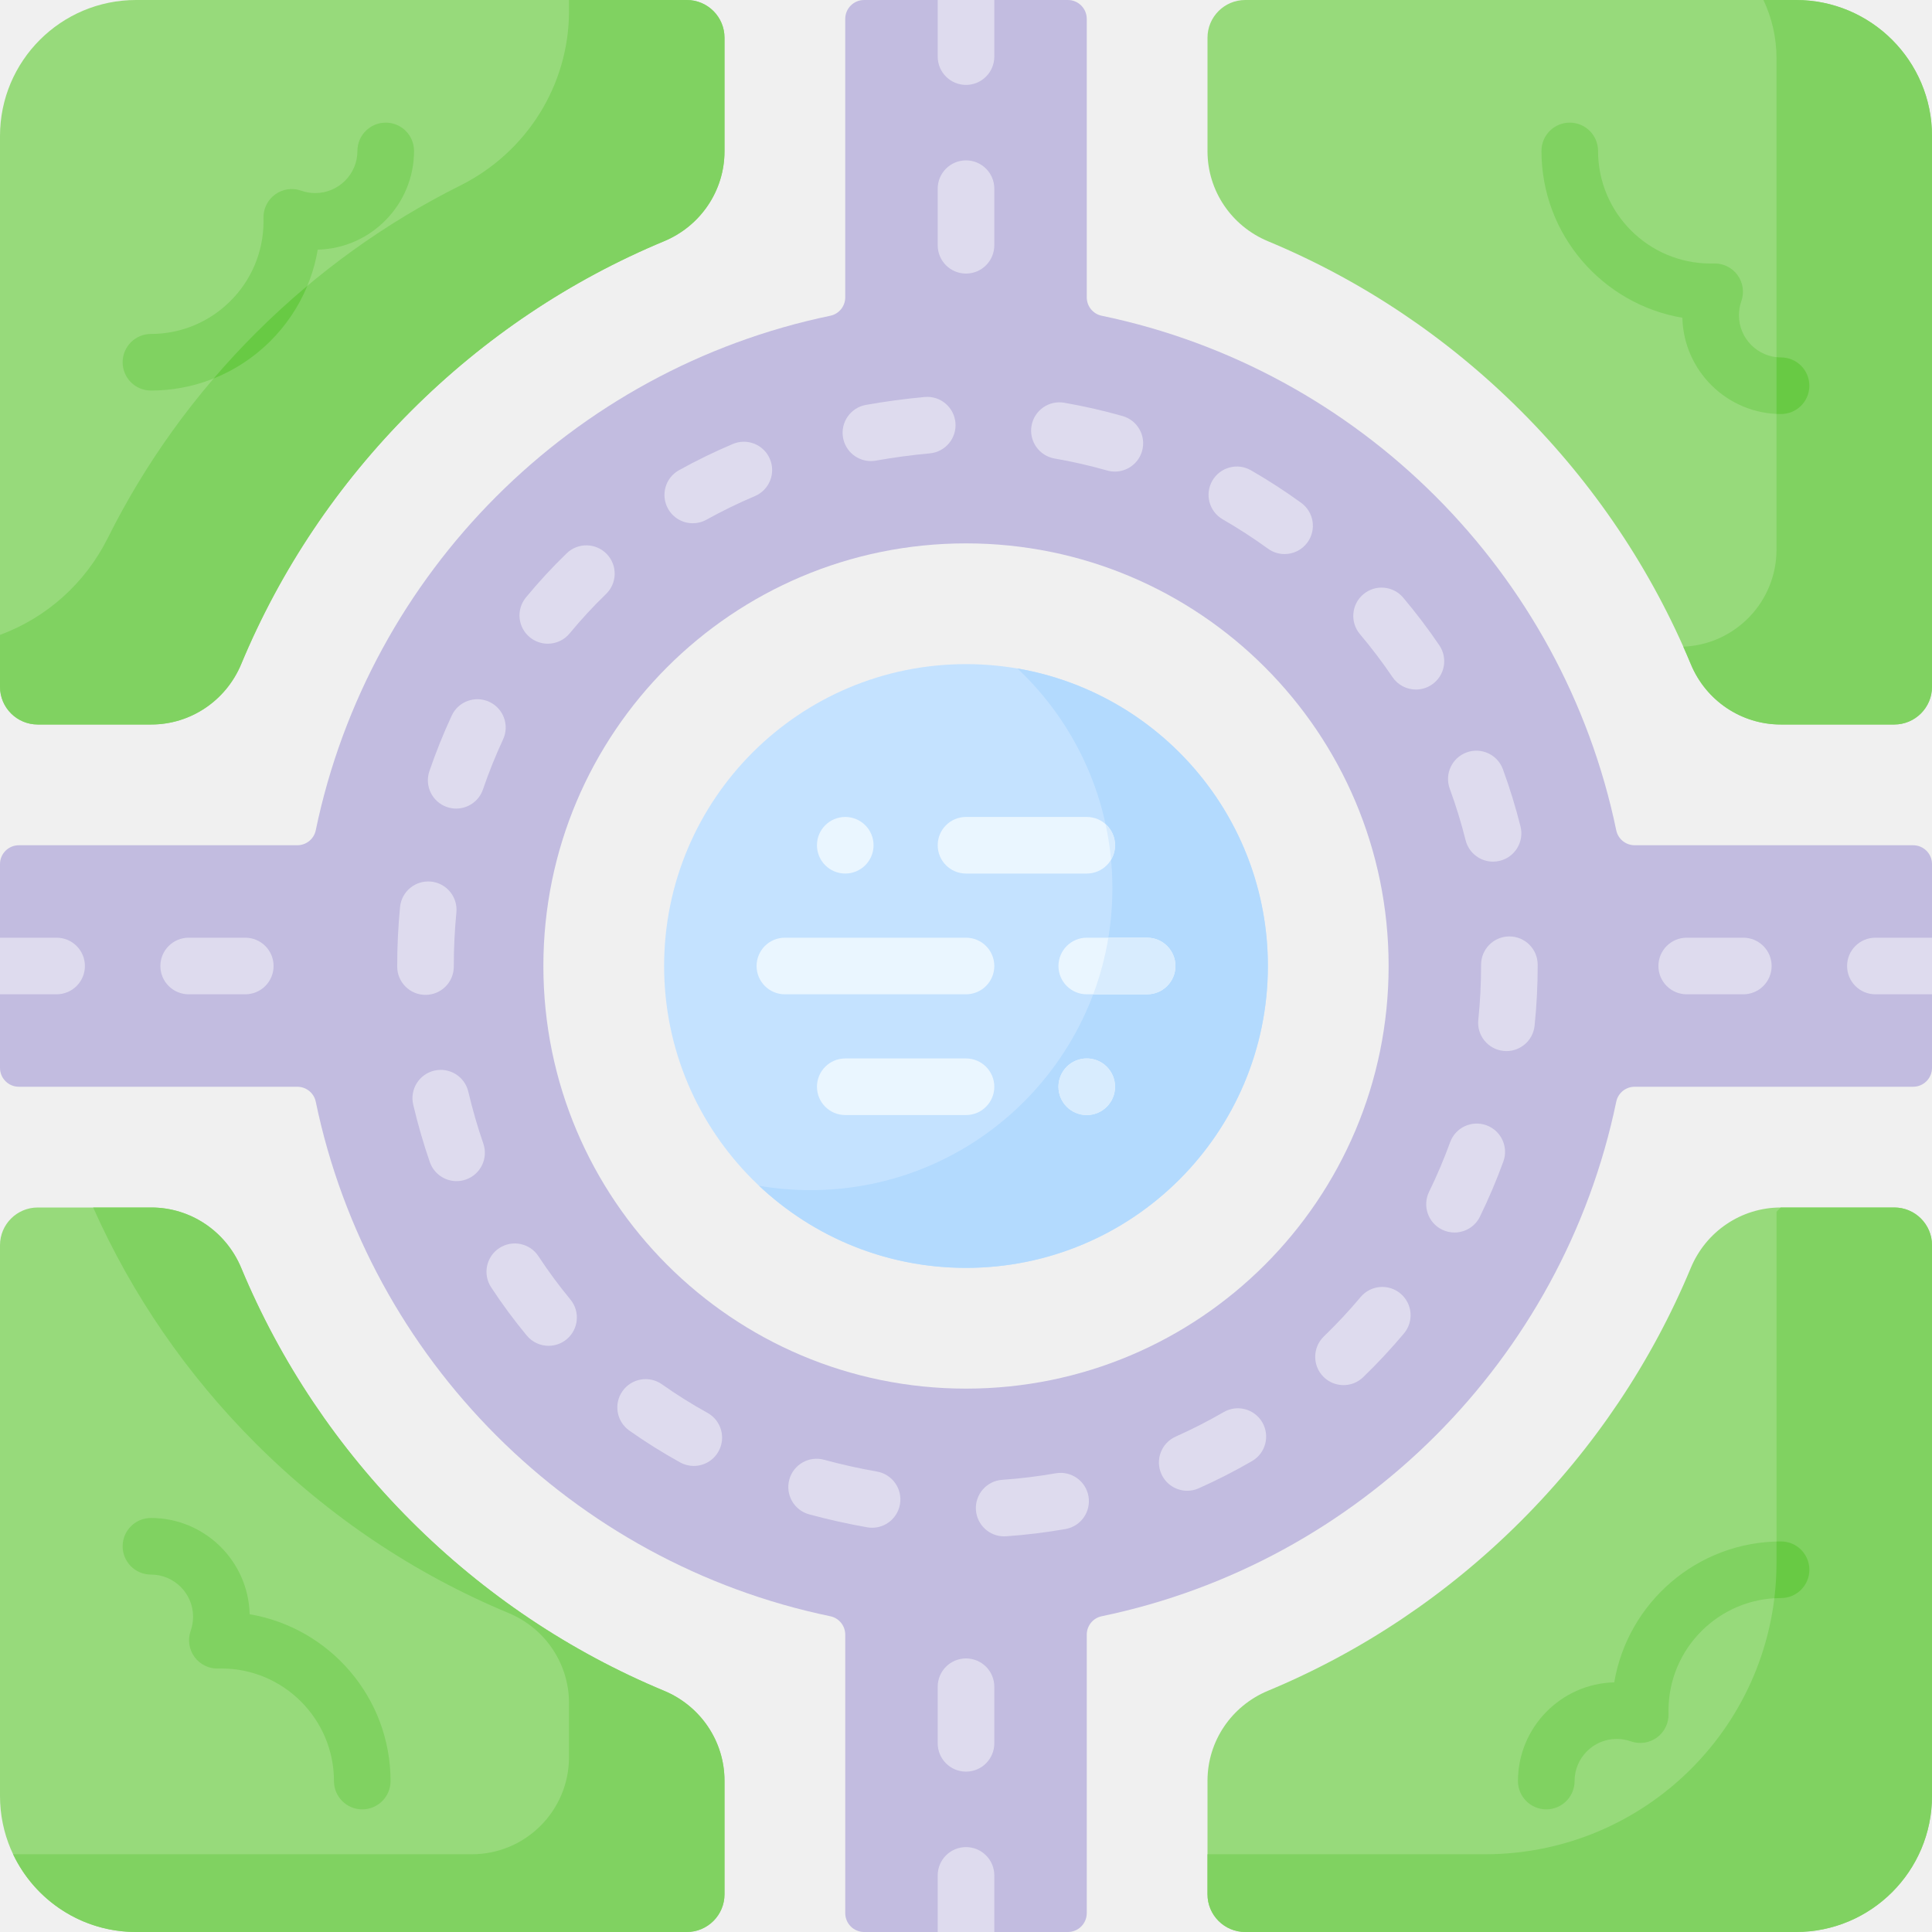
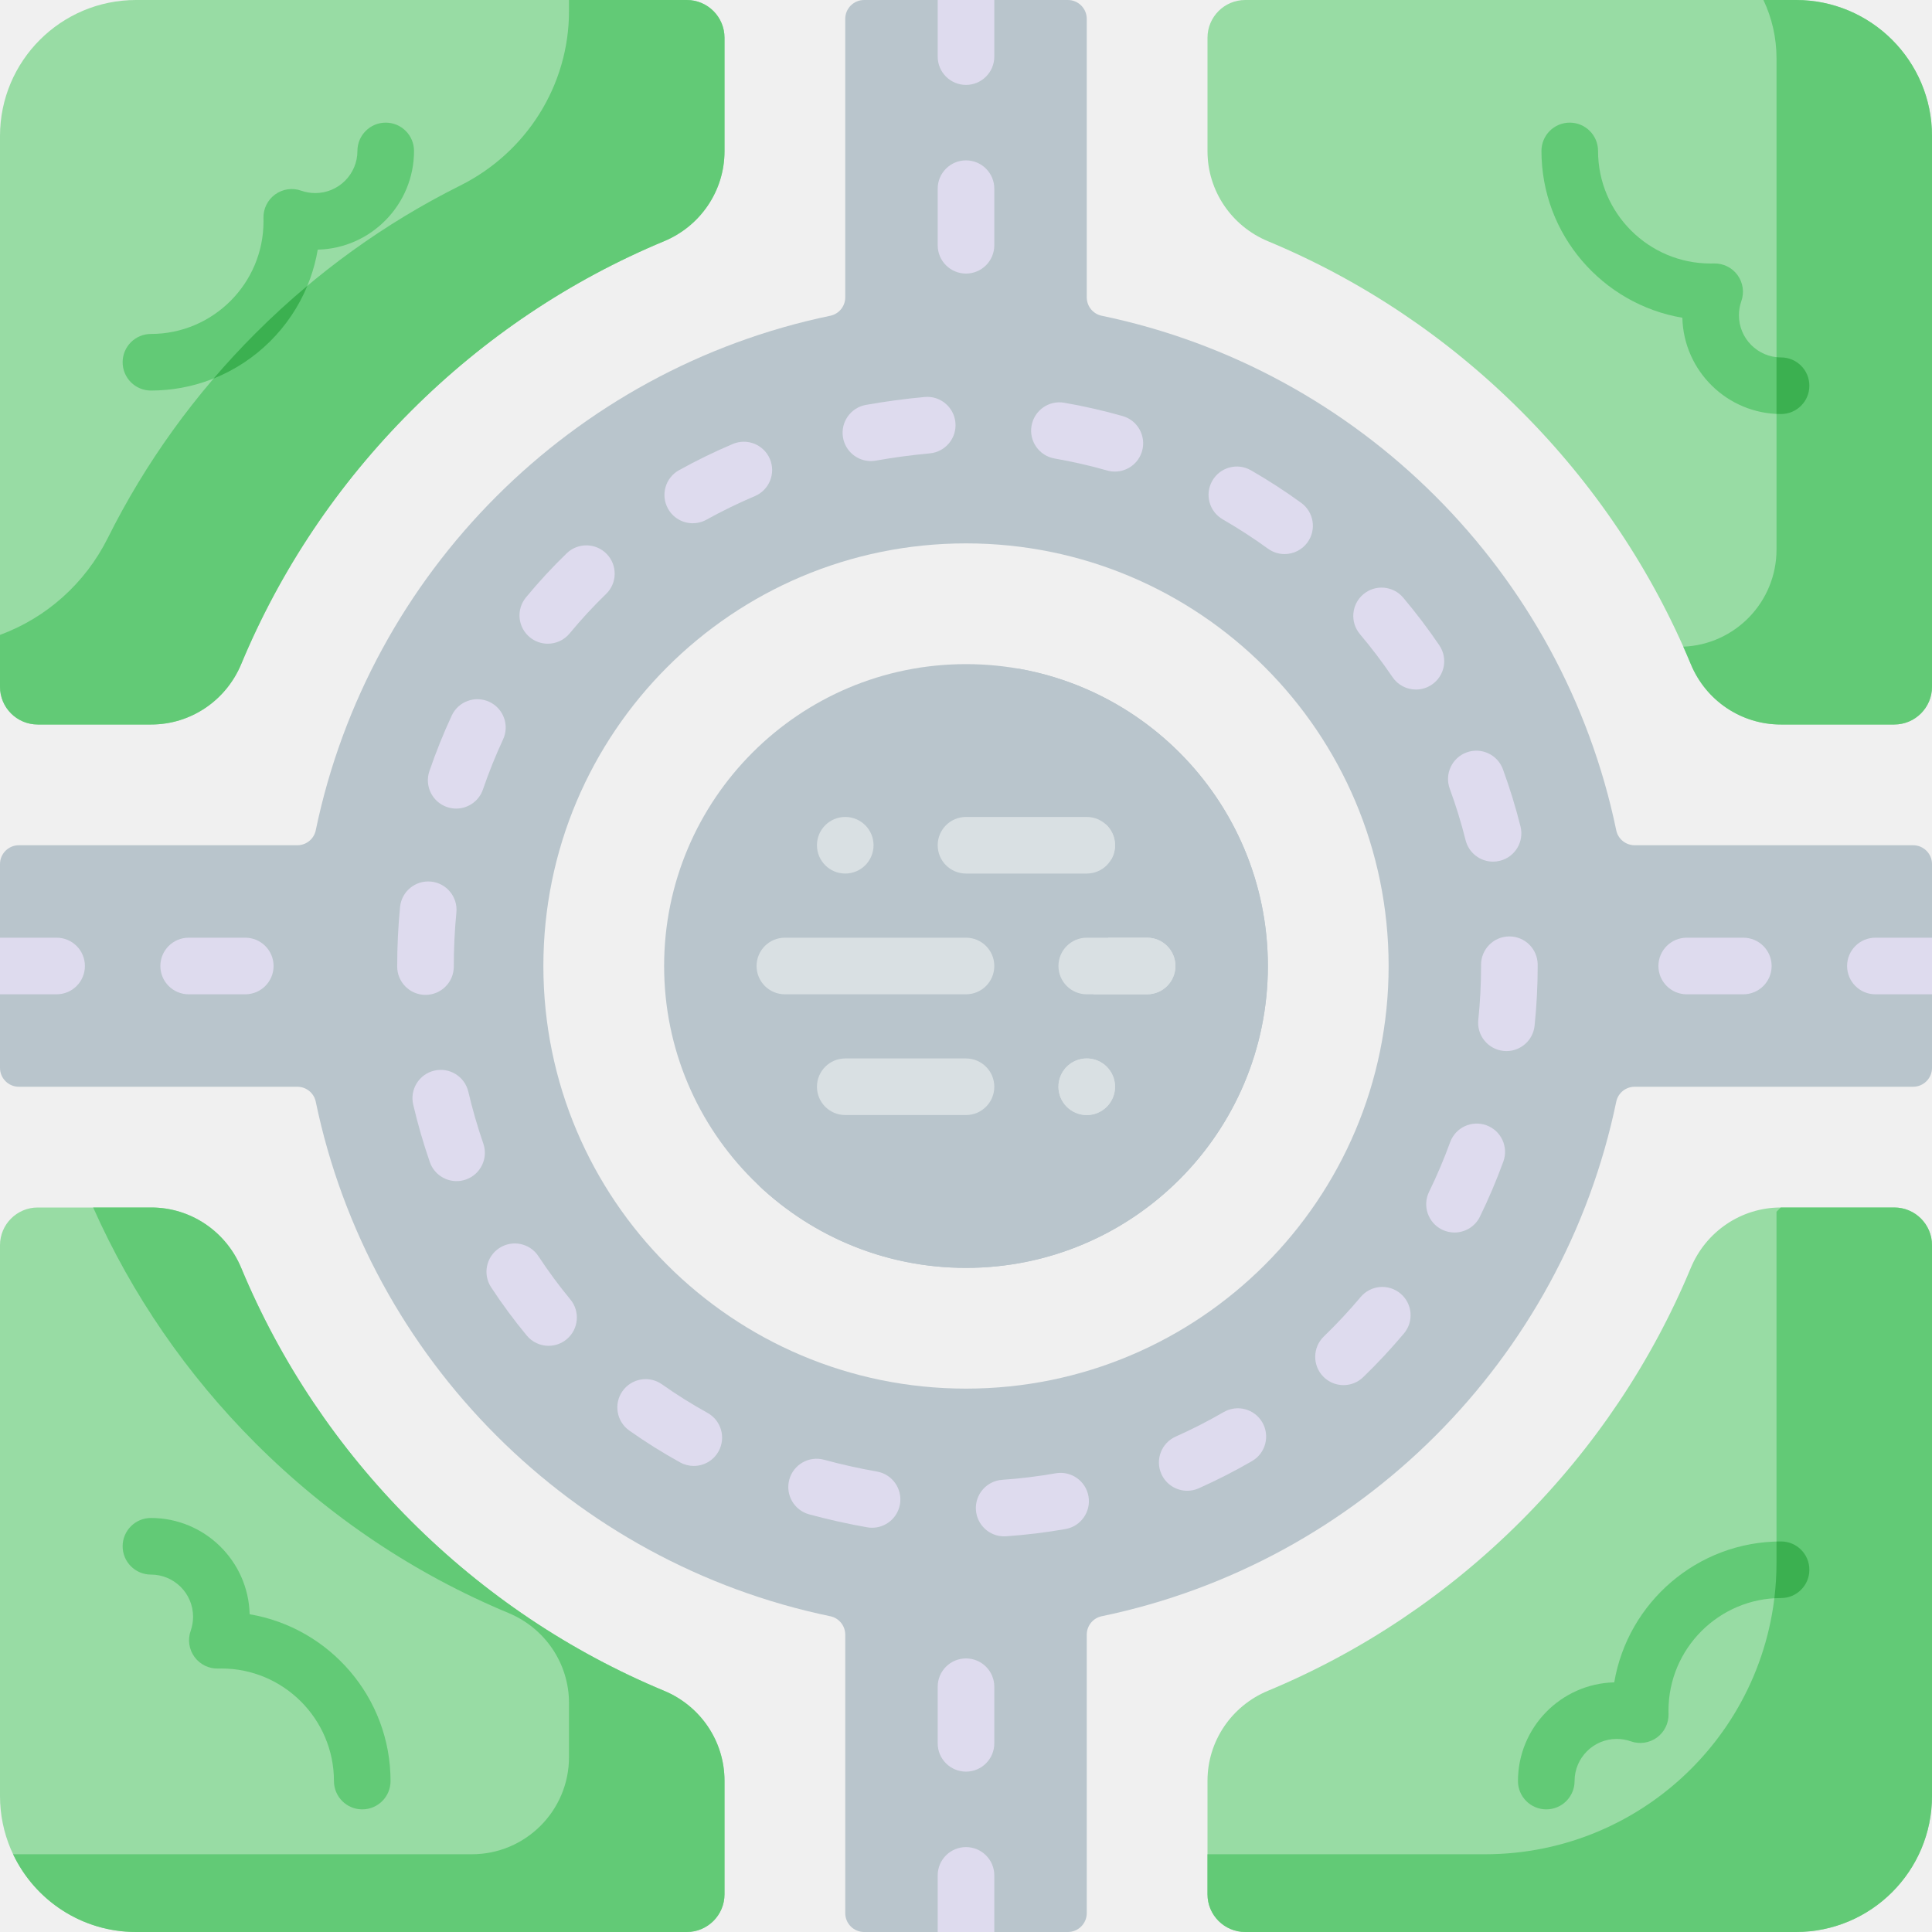
<svg xmlns="http://www.w3.org/2000/svg" width="259" height="259" viewBox="0 0 259 259" fill="none">
-   <g clip-path="url(#clip0_1443_26)">
-     <path d="M161.875 20.278C161.875 25.57 165.089 30.303 169.975 32.336C182.569 37.577 194.065 45.263 203.901 55.099C213.737 64.935 221.423 76.431 226.664 89.025C228.697 93.911 233.43 97.125 238.722 97.125H253.941C256.735 97.125 259 94.86 259 92.066V18.239C259 8.166 250.834 0 240.761 0H166.934C164.14 0 161.875 2.265 161.875 5.059V20.278Z" fill="#97DA7B" />
-     <path d="M20.278 97.125C25.57 97.125 30.303 93.911 32.336 89.025C37.577 76.431 45.263 64.935 55.099 55.099C64.935 45.263 76.431 37.577 89.025 32.336C93.911 30.303 97.125 25.57 97.125 20.278V5.059C97.125 2.265 94.86 0 92.066 0H18.239C8.166 0 0 8.166 0 18.239V92.066C0 94.86 2.265 97.125 5.059 97.125H20.278Z" fill="#97DA7B" />
-     <path d="M238.722 161.875C233.43 161.875 228.697 165.089 226.664 169.975C221.423 182.569 213.737 194.065 203.901 203.901C194.065 213.737 182.568 221.423 169.975 226.664C165.089 228.697 161.875 233.43 161.875 238.722V253.941C161.875 256.735 164.14 259 166.934 259H240.761C250.834 259 259 250.834 259 240.761V166.934C259 164.14 256.735 161.875 253.941 161.875H238.722Z" fill="#97DA7B" />
-     <path d="M97.125 238.722C97.125 233.43 93.911 228.697 89.025 226.664C76.431 221.423 64.935 213.737 55.099 203.901C45.263 194.065 37.577 182.569 32.336 169.975C30.303 165.089 25.57 161.875 20.278 161.875H5.059C2.265 161.875 0 164.14 0 166.934V240.761C0 250.834 8.166 259 18.239 259H92.066C94.86 259 97.125 256.735 97.125 253.941V238.722Z" fill="#97DA7B" />
-     <path d="M240.761 0H236.4C237.526 2.369 238.156 5.02 238.156 7.817V73.674C238.156 80.691 232.609 86.412 225.66 86.692C226.011 87.48 226.352 88.272 226.683 89.069C228.707 93.94 233.448 97.125 238.723 97.125H253.942C256.736 97.125 259 94.86 259 92.066V18.239C259 8.166 250.834 0 240.761 0Z" fill="#80D261" />
-     <path d="M76.28 0V1.483C76.28 11.424 70.592 20.437 61.697 24.876C51.629 29.899 42.376 36.555 34.254 44.676C26.133 52.797 19.477 62.05 14.454 72.118C11.403 78.234 6.19 82.833 0 85.111V92.066C0 94.86 2.265 97.125 5.059 97.125H20.278C25.57 97.125 30.303 93.911 32.336 89.025C37.577 76.431 45.263 64.935 55.099 55.099C64.935 45.263 76.431 37.577 89.025 32.336C93.911 30.303 97.125 25.57 97.125 20.278V5.059C97.125 2.265 94.86 0 92.066 0H76.28Z" fill="#80D261" />
-     <path d="M238.722 161.875C238.502 162.096 238.376 162.222 238.155 162.442V209.493C238.155 231.079 220.656 248.578 199.07 248.578H161.875V253.941C161.875 256.735 164.14 259 166.934 259H240.761C250.834 259 259 250.834 259 240.761V166.934C259 164.14 256.735 161.875 253.941 161.875H238.722Z" fill="#80D261" />
-     <path d="M89.025 226.664C76.431 221.423 64.935 213.737 55.099 203.901C45.263 194.065 37.577 182.568 32.336 169.975C30.303 165.089 25.57 161.875 20.278 161.875H12.491C17.69 173.561 25.026 184.25 34.254 193.478C44.09 203.314 55.586 211.001 68.18 216.241C73.066 218.274 76.28 223.008 76.28 228.299V235.549C76.28 242.745 70.447 248.578 63.252 248.578H1.756C4.683 254.74 10.963 259 18.239 259H92.066C94.86 259 97.125 256.735 97.125 253.941V238.722C97.125 233.43 93.911 228.697 89.025 226.664Z" fill="#80D261" />
-     <path d="M216.672 111.311C209.495 76.735 182.264 49.505 147.689 42.328C146.521 42.086 145.688 41.05 145.688 39.858V2.529C145.688 1.133 144.555 0 143.158 0H115.842C114.445 0 113.312 1.133 113.312 2.529V39.858C113.312 41.05 112.48 42.086 111.311 42.329C76.735 49.506 49.505 76.736 42.328 111.312C42.086 112.48 41.05 113.312 39.858 113.312H2.529C1.133 113.312 0 114.445 0 115.842V143.158C0 144.555 1.133 145.688 2.529 145.688H39.858C41.05 145.688 42.086 146.521 42.329 147.689C49.506 182.265 76.736 209.495 111.312 216.672C112.48 216.914 113.313 217.95 113.313 219.143V256.471C113.313 257.867 114.446 259 115.842 259H143.159C144.555 259 145.688 257.867 145.688 256.471V219.142C145.688 217.95 146.521 216.914 147.689 216.671C182.265 209.494 209.495 182.264 216.672 147.688C216.915 146.52 217.95 145.687 219.143 145.687H256.471C257.867 145.687 259 144.554 259 143.158V115.841C259 114.445 257.867 113.312 256.471 113.312H219.142C217.95 113.312 216.914 112.48 216.672 111.311ZM129.5 186.156C98.21 186.156 72.844 160.79 72.844 129.5C72.844 98.21 98.21 72.844 129.5 72.844C160.79 72.844 186.156 98.21 186.156 129.5C186.156 160.79 160.79 186.156 129.5 186.156Z" fill="#C2BCE0" />
-     <path d="M129.5 169.969C151.85 169.969 169.969 151.85 169.969 129.5C169.969 107.15 151.85 89.031 129.5 89.031C107.15 89.031 89.031 107.15 89.031 129.5C89.031 151.85 107.15 169.969 129.5 169.969Z" fill="#C4E2FF" />
-     <path d="M136.401 89.617C144.233 96.997 149.124 107.466 149.124 119.078C149.124 141.428 131.005 159.546 108.655 159.546C106.302 159.546 103.997 159.346 101.754 158.96C108.999 165.786 118.761 169.969 129.5 169.969C151.85 169.969 169.969 151.85 169.969 129.5C169.969 109.502 155.464 92.892 136.401 89.617Z" fill="#B3DAFE" />
-     <path d="M238.767 55.504C231.578 55.504 225.709 49.744 225.534 42.597C214.826 40.788 206.645 31.449 206.645 20.234C206.645 18.139 208.343 16.44 210.438 16.44C212.534 16.44 214.232 18.139 214.232 20.234C214.232 28.556 221.002 35.326 229.324 35.326C229.469 35.326 229.615 35.323 229.76 35.319C231.01 35.286 232.197 35.868 232.933 36.88C233.668 37.892 233.858 39.201 233.439 40.38C233.226 40.982 233.118 41.617 233.118 42.267C233.118 45.381 235.652 47.916 238.767 47.916C240.862 47.916 242.561 49.614 242.561 51.709C242.561 53.805 240.862 55.504 238.767 55.504Z" fill="#80D261" />
-     <path d="M238.765 55.504C240.86 55.504 242.559 53.805 242.559 51.71C242.559 49.615 240.86 47.916 238.765 47.916C238.558 47.916 238.355 47.904 238.154 47.883V55.49C238.357 55.499 238.56 55.504 238.765 55.504Z" fill="#68CA44" />
-     <path d="M207.29 242.56C205.195 242.56 203.496 240.861 203.496 238.766C203.496 231.577 209.256 225.708 216.403 225.533C218.212 214.825 227.551 206.644 238.766 206.644C240.861 206.644 242.56 208.342 242.56 210.438C242.56 212.533 240.861 214.231 238.766 214.231C230.444 214.231 223.674 221.001 223.674 229.323C223.674 229.468 223.677 229.614 223.681 229.759C223.715 231.009 223.132 232.196 222.12 232.932C221.108 233.667 219.799 233.857 218.62 233.438C218.018 233.225 217.383 233.117 216.733 233.117C213.619 233.117 211.084 235.651 211.084 238.766C211.084 240.861 209.385 242.56 207.29 242.56Z" fill="#80D261" />
-     <path d="M238.766 206.644C238.561 206.644 238.358 206.647 238.155 206.652V209.493C238.155 211.106 238.057 212.697 237.867 214.258C238.165 214.241 238.464 214.231 238.766 214.231C240.861 214.231 242.56 212.533 242.56 210.438C242.56 208.342 240.861 206.644 238.766 206.644Z" fill="#68CA44" />
-     <path d="M48.563 242.56C46.468 242.56 44.77 240.861 44.77 238.766C44.77 230.444 38 223.674 29.678 223.674C29.532 223.674 29.387 223.677 29.242 223.681C27.997 223.721 26.805 223.132 26.069 222.12C25.334 221.108 25.144 219.799 25.563 218.62C25.776 218.018 25.884 217.383 25.884 216.733C25.884 213.619 23.35 211.084 20.235 211.084C18.14 211.084 16.441 209.386 16.441 207.291C16.441 205.195 18.14 203.497 20.235 203.497C27.424 203.497 33.293 209.256 33.468 216.404C44.176 218.212 52.357 227.551 52.357 238.766C52.357 240.861 50.659 242.56 48.563 242.56Z" fill="#80D261" />
-     <path d="M20.235 52.356C18.14 52.356 16.441 50.658 16.441 48.562C16.441 46.467 18.14 44.769 20.235 44.769C28.557 44.769 35.327 37.999 35.327 29.677C35.327 29.532 35.324 29.386 35.32 29.241C35.286 27.991 35.869 26.804 36.881 26.069C37.893 25.332 39.202 25.143 40.381 25.562C40.983 25.775 41.618 25.883 42.268 25.883C45.382 25.883 47.916 23.349 47.916 20.234C47.916 18.139 49.615 16.44 51.71 16.44C53.806 16.44 55.504 18.139 55.504 20.234C55.504 27.423 49.745 33.292 42.597 33.467C40.789 44.175 31.45 52.356 20.235 52.356Z" fill="#80D261" />
-     <path d="M41.207 38.312C38.808 40.321 36.489 42.443 34.255 44.677C32.297 46.634 30.425 48.658 28.641 50.742C34.32 48.468 38.873 43.96 41.207 38.312Z" fill="#68CA44" />
-     <path d="M125.707 233.707C125.707 235.802 127.406 237.501 129.501 237.501C131.596 237.501 133.295 235.802 133.295 233.707V226.119C133.295 224.024 131.596 222.325 129.501 222.325C127.406 222.325 125.707 224.024 125.707 226.119V233.707Z" fill="#DEDBEE" />
-     <path d="M113.017 58.681C113.344 60.518 114.944 61.809 116.747 61.809C116.968 61.809 117.192 61.79 117.418 61.75C119.767 61.331 122.202 61.003 124.655 60.775C126.742 60.582 128.276 58.733 128.082 56.647C127.889 54.56 126.038 53.023 123.954 53.22C121.29 53.467 118.643 53.823 116.086 54.279C114.023 54.647 112.649 56.618 113.017 58.681Z" fill="#DEDBEE" />
-     <path d="M98.239 59.519C95.766 60.566 93.339 61.749 91.026 63.035C89.194 64.052 88.535 66.362 89.553 68.194C90.246 69.442 91.539 70.146 92.873 70.146C93.496 70.146 94.128 69.992 94.712 69.667C96.791 68.513 98.973 67.449 101.199 66.506C103.128 65.688 104.03 63.462 103.212 61.532C102.395 59.603 100.168 58.7 98.239 59.519Z" fill="#DEDBEE" />
-     <path d="M60.557 95.932C59.441 98.335 58.435 100.839 57.566 103.371C56.886 105.353 57.941 107.511 59.923 108.191C60.331 108.331 60.746 108.397 61.155 108.397C62.731 108.397 64.203 107.407 64.743 105.833C65.527 103.549 66.434 101.293 67.439 99.128C68.322 97.227 67.497 94.971 65.597 94.089C63.696 93.206 61.44 94.031 60.557 95.932Z" fill="#DEDBEE" />
+   <g clip-path="url(#clip0_1655_12242)">
+     <path d="M161.875 20.278C161.875 25.57 165.089 30.303 169.975 32.336C182.569 37.577 194.065 45.263 203.901 55.099C213.737 64.935 221.423 76.431 226.664 89.025C228.697 93.911 233.43 97.125 238.722 97.125H253.941C256.735 97.125 259 94.86 259 92.066V18.239C259 8.166 250.834 0 240.761 0H166.934C164.14 0 161.875 2.265 161.875 5.059V20.278Z" fill="#98DCA4" />
+     <path d="M20.278 97.125C25.57 97.125 30.303 93.911 32.336 89.025C37.577 76.431 45.263 64.935 55.099 55.099C64.935 45.263 76.431 37.577 89.025 32.336C93.911 30.303 97.125 25.57 97.125 20.278V5.059C97.125 2.265 94.86 0 92.066 0H18.239C8.166 0 0 8.166 0 18.239V92.066C0 94.86 2.265 97.125 5.059 97.125H20.278Z" fill="#98DCA4" />
+     <path d="M238.722 161.875C233.43 161.875 228.697 165.089 226.664 169.975C221.423 182.569 213.737 194.065 203.901 203.901C194.065 213.737 182.568 221.423 169.975 226.664C165.089 228.697 161.875 233.43 161.875 238.722V253.941C161.875 256.735 164.14 259 166.934 259H240.761C250.834 259 259 250.834 259 240.761V166.934C259 164.14 256.735 161.875 253.941 161.875H238.722Z" fill="#98DCA4" />
+     <path d="M97.125 238.722C97.125 233.43 93.911 228.697 89.025 226.664C76.431 221.423 64.935 213.737 55.099 203.901C45.263 194.065 37.577 182.569 32.336 169.975C30.303 165.089 25.57 161.875 20.278 161.875H5.059C2.265 161.875 0 164.14 0 166.934V240.761C0 250.834 8.166 259 18.239 259H92.066C94.86 259 97.125 256.735 97.125 253.941V238.722Z" fill="#98DCA4" />
+     <path d="M240.761 0H236.4C237.526 2.369 238.156 5.02 238.156 7.817V73.674C238.156 80.691 232.609 86.412 225.66 86.692C226.011 87.48 226.352 88.272 226.683 89.069C228.707 93.94 233.448 97.125 238.723 97.125H253.942C256.736 97.125 259 94.86 259 92.066V18.239C259 8.166 250.834 0 240.761 0Z" fill="#62CA76" />
+     <path d="M76.28 0V1.483C76.28 11.424 70.592 20.437 61.697 24.876C51.629 29.899 42.376 36.555 34.254 44.676C26.133 52.797 19.477 62.05 14.454 72.118C11.403 78.234 6.19 82.833 0 85.111V92.066C0 94.86 2.265 97.125 5.059 97.125H20.278C25.57 97.125 30.303 93.911 32.336 89.025C37.577 76.431 45.263 64.935 55.099 55.099C64.935 45.263 76.431 37.577 89.025 32.336C93.911 30.303 97.125 25.57 97.125 20.278V5.059C97.125 2.265 94.86 0 92.066 0H76.28Z" fill="#62CA76" />
+     <path d="M238.722 161.875C238.502 162.096 238.376 162.222 238.155 162.442V209.493C238.155 231.079 220.656 248.578 199.07 248.578H161.875V253.941C161.875 256.735 164.14 259 166.934 259H240.761C250.834 259 259 250.834 259 240.761V166.934C259 164.14 256.735 161.875 253.941 161.875H238.722Z" fill="#62CA76" />
+     <path d="M89.025 226.664C76.431 221.423 64.935 213.737 55.099 203.901C45.263 194.065 37.577 182.568 32.336 169.975C30.303 165.089 25.57 161.875 20.278 161.875H12.491C17.69 173.561 25.026 184.25 34.254 193.478C44.09 203.314 55.586 211.001 68.18 216.241C73.066 218.274 76.28 223.008 76.28 228.299V235.549C76.28 242.745 70.447 248.578 63.252 248.578H1.756C4.683 254.74 10.963 259 18.239 259H92.066C94.86 259 97.125 256.735 97.125 253.941V238.722C97.125 233.43 93.911 228.697 89.025 226.664Z" fill="#62CA76" />
+     <path d="M216.672 111.311C209.495 76.735 182.264 49.505 147.689 42.328C146.521 42.086 145.688 41.05 145.688 39.858V2.529C145.688 1.133 144.555 0 143.158 0H115.842C114.445 0 113.312 1.133 113.312 2.529V39.858C113.312 41.05 112.48 42.086 111.311 42.329C76.735 49.506 49.505 76.736 42.328 111.312C42.086 112.48 41.05 113.312 39.858 113.312H2.529C1.133 113.312 0 114.445 0 115.842V143.158C0 144.555 1.133 145.688 2.529 145.688H39.858C41.05 145.688 42.086 146.521 42.329 147.689C49.506 182.265 76.736 209.495 111.312 216.672C112.48 216.914 113.313 217.95 113.313 219.143V256.471C113.313 257.867 114.446 259 115.842 259H143.159C144.555 259 145.688 257.867 145.688 256.471V219.142C145.688 217.95 146.521 216.914 147.689 216.671C182.265 209.494 209.495 182.264 216.672 147.688C216.915 146.52 217.95 145.687 219.143 145.687H256.471C257.867 145.687 259 144.554 259 143.158V115.841C259 114.445 257.867 113.312 256.471 113.312H219.142C217.95 113.312 216.914 112.48 216.672 111.311ZM129.5 186.156C98.21 186.156 72.844 160.79 72.844 129.5C72.844 98.21 98.21 72.844 129.5 72.844C160.79 72.844 186.156 98.21 186.156 129.5C186.156 160.79 160.79 186.156 129.5 186.156Z" fill="#B9C5CC" />
+     <path d="M129.5 169.969C151.85 169.969 169.969 151.85 169.969 129.5C169.969 107.15 151.85 89.031 129.5 89.031C107.15 89.031 89.031 107.15 89.031 129.5C89.031 151.85 107.15 169.969 129.5 169.969Z" fill="#B9C5CC" />
+     <path d="M136.401 89.617C144.233 96.997 149.124 107.466 149.124 119.077C149.124 141.428 131.005 159.546 108.655 159.546C106.302 159.546 103.997 159.345 101.754 158.96C108.999 165.785 118.761 169.968 129.5 169.968C151.85 169.968 169.969 151.85 169.969 129.5C169.969 109.502 155.464 92.892 136.401 89.617Z" fill="#B9C5CC" />
+     <path d="M238.766 55.504C231.577 55.504 225.708 49.744 225.533 42.597C214.825 40.788 206.644 31.449 206.644 20.234C206.644 18.139 208.342 16.44 210.438 16.44C212.533 16.44 214.231 18.139 214.231 20.234C214.231 28.556 221.001 35.326 229.323 35.326C229.468 35.326 229.614 35.323 229.759 35.319C231.009 35.286 232.196 35.868 232.932 36.88C233.667 37.892 233.857 39.201 233.438 40.38C233.225 40.982 233.117 41.617 233.117 42.267C233.117 45.381 235.651 47.916 238.766 47.916C240.861 47.916 242.56 49.614 242.56 51.709C242.56 53.805 240.861 55.504 238.766 55.504Z" fill="#62CA76" />
+     <path d="M238.766 55.504C240.861 55.504 242.56 53.805 242.56 51.71C242.56 49.614 240.861 47.916 238.766 47.916C238.559 47.916 238.356 47.904 238.155 47.883V55.489C238.358 55.498 238.561 55.504 238.766 55.504Z" fill="#3BB050" />
+     <path d="M207.29 242.56C205.195 242.56 203.496 240.861 203.496 238.766C203.496 231.577 209.256 225.708 216.403 225.533C218.212 214.825 227.551 206.644 238.766 206.644C240.861 206.644 242.56 208.342 242.56 210.438C242.56 212.533 240.861 214.231 238.766 214.231C230.444 214.231 223.674 221.001 223.674 229.323C223.674 229.468 223.677 229.614 223.681 229.759C223.715 231.009 223.132 232.196 222.12 232.932C221.108 233.667 219.799 233.857 218.62 233.438C218.018 233.225 217.383 233.117 216.733 233.117C213.619 233.117 211.084 235.651 211.084 238.766C211.084 240.861 209.385 242.56 207.29 242.56Z" fill="#62CA76" />
+     <path d="M238.766 206.644C238.561 206.644 238.358 206.647 238.155 206.652V209.493C238.155 211.106 238.057 212.697 237.867 214.258C238.165 214.241 238.464 214.231 238.766 214.231C240.861 214.231 242.56 212.533 242.56 210.438C242.56 208.342 240.861 206.644 238.766 206.644Z" fill="#3BB050" />
+     <path d="M48.562 242.56C46.467 242.56 44.769 240.861 44.769 238.766C44.769 230.445 37.999 223.675 29.677 223.675C29.532 223.675 29.386 223.677 29.241 223.681C27.996 223.721 26.805 223.132 26.069 222.12C25.333 221.109 25.143 219.8 25.562 218.621C25.775 218.019 25.883 217.383 25.883 216.734C25.883 213.619 23.349 211.085 20.234 211.085C18.139 211.085 16.44 209.386 16.44 207.291C16.44 205.196 18.139 203.497 20.234 203.497C27.423 203.497 33.292 209.257 33.467 216.404C44.175 218.212 52.356 227.551 52.356 238.766C52.356 240.861 50.658 242.56 48.562 242.56Z" fill="#62CA76" />
+     <path d="M20.234 52.356C18.139 52.356 16.44 50.658 16.44 48.562C16.44 46.467 18.139 44.769 20.234 44.769C28.556 44.769 35.326 37.999 35.326 29.677C35.326 29.532 35.323 29.386 35.319 29.241C35.285 27.991 35.868 26.804 36.88 26.069C37.892 25.332 39.201 25.143 40.38 25.562C40.982 25.775 41.617 25.883 42.267 25.883C45.381 25.883 47.916 23.349 47.916 20.234C47.916 18.139 49.614 16.44 51.709 16.44C53.805 16.44 55.503 18.139 55.503 20.234C55.503 27.423 49.744 33.292 42.596 33.467C40.788 44.175 31.449 52.356 20.234 52.356Z" fill="#62CA76" />
+     <path d="M41.207 38.312C38.808 40.32 36.489 42.443 34.255 44.677C32.297 46.634 30.425 48.657 28.641 50.742C34.32 48.468 38.873 43.96 41.207 38.312Z" fill="#3BB050" />
+     <path d="M125.706 233.707C125.706 235.802 127.405 237.501 129.5 237.501C131.595 237.501 133.294 235.802 133.294 233.707V226.119C133.294 224.024 131.595 222.325 129.5 222.325C127.405 222.325 125.706 224.024 125.706 226.119V233.707Z" fill="#DEDBEE" />
+     <path d="M113.016 58.681C113.343 60.519 114.943 61.81 116.746 61.81C116.967 61.81 117.191 61.79 117.417 61.75C119.766 61.331 122.201 61.003 124.654 60.776C126.741 60.582 128.275 58.733 128.081 56.647C127.888 54.561 126.037 53.023 123.953 53.22C121.289 53.467 118.642 53.824 116.085 54.279C114.022 54.648 112.648 56.618 113.016 58.681Z" fill="#DEDBEE" />
+     <path d="M98.238 59.519C95.765 60.566 93.338 61.749 91.025 63.035C89.193 64.052 88.534 66.362 89.552 68.194C90.245 69.442 91.538 70.146 92.871 70.146C93.495 70.146 94.127 69.992 94.711 69.667C96.79 68.513 98.972 67.449 101.198 66.506C103.127 65.688 104.029 63.462 103.211 61.532C102.394 59.603 100.167 58.7 98.238 59.519Z" fill="#DEDBEE" />
+     <path d="M60.557 95.931C59.441 98.335 58.435 100.838 57.566 103.371C56.886 105.353 57.941 107.511 59.923 108.19C60.331 108.33 60.746 108.397 61.155 108.397C62.731 108.397 64.203 107.407 64.743 105.832C65.527 103.548 66.434 101.292 67.439 99.127C68.322 97.227 67.497 94.971 65.597 94.088C63.696 93.206 61.44 94.031 60.557 95.931Z" fill="#DEDBEE" />
    <path d="M84.362 191.776C86.534 193.312 88.825 194.748 91.174 196.046C91.755 196.368 92.385 196.52 93.005 196.52C94.341 196.52 95.637 195.813 96.329 194.561C97.343 192.727 96.678 190.419 94.844 189.405C92.74 188.241 90.686 186.955 88.743 185.58C87.032 184.371 84.664 184.777 83.454 186.488C82.244 188.198 82.651 190.567 84.362 191.776Z" fill="#DEDBEE" />
-     <path d="M129.501 21.499C127.406 21.499 125.707 23.198 125.707 25.293V32.881C125.707 34.976 127.406 36.675 129.501 36.675C131.596 36.675 133.295 34.976 133.295 32.881V25.293C133.295 23.198 131.596 21.499 129.501 21.499Z" fill="#DEDBEE" />
-     <path d="M75.971 74.175C74.052 76.03 72.214 78.02 70.509 80.087C69.177 81.704 69.406 84.095 71.023 85.428C71.73 86.011 72.585 86.295 73.435 86.295C74.528 86.295 75.614 85.824 76.364 84.914C77.888 83.066 79.531 81.288 81.246 79.63C82.752 78.174 82.793 75.772 81.336 74.265C79.879 72.759 77.478 72.717 75.971 74.175Z" fill="#DEDBEE" />
-     <path d="M141.375 61.467C143.741 61.877 146.11 62.417 148.418 63.073C148.764 63.172 149.113 63.219 149.457 63.219C151.11 63.219 152.63 62.13 153.104 60.461C153.677 58.445 152.507 56.347 150.491 55.774C147.929 55.047 145.297 54.447 142.671 53.991C140.604 53.632 138.643 55.017 138.285 57.082C137.927 59.145 139.311 61.109 141.375 61.467Z" fill="#DEDBEE" />
-     <path d="M226.118 133.294H233.706C235.801 133.294 237.5 131.595 237.5 129.5C237.5 127.405 235.801 125.706 233.706 125.706H226.118C224.023 125.706 222.324 127.405 222.324 129.5C222.324 131.595 224.023 133.294 226.118 133.294Z" fill="#DEDBEE" />
-     <path d="M175.28 72.709C176.51 71.012 176.131 68.641 174.435 67.411C172.276 65.846 170.012 64.378 167.704 63.049C165.889 62.003 163.569 62.627 162.523 64.442C161.477 66.257 162.101 68.577 163.916 69.623C165.995 70.821 168.036 72.144 169.981 73.554C170.654 74.041 171.433 74.276 172.205 74.276C173.38 74.277 174.538 73.733 175.28 72.709Z" fill="#DEDBEE" />
+     <path d="M129.5 21.499C127.405 21.499 125.706 23.198 125.706 25.293V32.881C125.706 34.976 127.405 36.675 129.5 36.675C131.595 36.675 133.294 34.976 133.294 32.881V25.293C133.294 23.198 131.595 21.499 129.5 21.499Z" fill="#DEDBEE" />
+     <path d="M75.971 74.175C74.052 76.03 72.214 78.02 70.509 80.087C69.177 81.704 69.406 84.095 71.023 85.428C71.73 86.011 72.585 86.295 73.435 86.295C74.528 86.295 75.614 85.824 76.364 84.914C77.888 83.066 79.531 81.288 81.246 79.63C82.752 78.174 82.793 75.772 81.336 74.266C79.879 72.76 77.478 72.718 75.971 74.175Z" fill="#DEDBEE" />
+     <path d="M141.376 61.467C143.742 61.877 146.111 62.417 148.419 63.073C148.765 63.172 149.114 63.219 149.458 63.219C151.111 63.219 152.631 62.13 153.105 60.461C153.678 58.445 152.508 56.347 150.492 55.774C147.93 55.047 145.298 54.447 142.672 53.991C140.605 53.632 138.644 55.017 138.286 57.082C137.928 59.145 139.312 61.109 141.376 61.467Z" fill="#DEDBEE" />
+     <path d="M226.119 133.294H233.707C235.802 133.294 237.501 131.595 237.501 129.5C237.501 127.405 235.802 125.706 233.707 125.706H226.119C224.024 125.706 222.325 127.405 222.325 129.5C222.325 131.595 224.024 133.294 226.119 133.294Z" fill="#DEDBEE" />
+     <path d="M175.28 72.71C176.51 71.013 176.131 68.641 174.435 67.411C172.276 65.846 170.012 64.379 167.704 63.049C165.889 62.003 163.569 62.627 162.523 64.442C161.477 66.258 162.101 68.578 163.916 69.624C165.995 70.822 168.036 72.144 169.981 73.554C170.654 74.042 171.433 74.277 172.205 74.277C173.38 74.277 174.538 73.733 175.28 72.71Z" fill="#DEDBEE" />
    <path d="M191.946 91.782C193.68 90.606 194.131 88.247 192.955 86.513C191.461 84.311 189.832 82.16 188.112 80.122C186.762 78.52 184.368 78.316 182.766 79.667C181.164 81.018 180.961 83.412 182.312 85.013C183.862 86.851 185.33 88.789 186.677 90.773C187.41 91.855 188.604 92.437 189.819 92.437C190.552 92.437 191.294 92.225 191.946 91.782Z" fill="#DEDBEE" />
    <path d="M180.109 185.687C181.058 185.687 182.008 185.333 182.745 184.621C184.661 182.769 186.501 180.796 188.213 178.757C189.561 177.153 189.353 174.76 187.748 173.413C186.143 172.064 183.751 172.273 182.403 173.878C180.859 175.716 179.2 177.495 177.472 179.165C175.965 180.621 175.924 183.023 177.38 184.53C178.124 185.3 179.116 185.687 180.109 185.687Z" fill="#DEDBEE" />
-     <path d="M258.999 125.706H251.411C249.316 125.706 247.617 127.405 247.617 129.5C247.617 131.595 249.316 133.294 251.411 133.294H258.999V125.706Z" fill="#DEDBEE" />
-     <path d="M202.344 125.536H202.327C200.232 125.545 198.541 127.251 198.55 129.346V129.5C198.55 131.91 198.424 134.339 198.177 136.72C197.96 138.804 199.474 140.669 201.559 140.885C201.692 140.899 201.824 140.906 201.955 140.906C203.874 140.906 205.521 139.455 205.724 137.504C205.998 134.863 206.138 132.171 206.138 129.516V129.313C206.128 127.223 204.432 125.536 202.344 125.536Z" fill="#DEDBEE" />
-     <path d="M129.501 11.382C131.596 11.382 133.295 9.683 133.295 7.588V0H125.707V7.588C125.707 9.683 127.406 11.382 129.501 11.382Z" fill="#DEDBEE" />
-     <path d="M200.154 115.511C200.459 115.511 200.77 115.473 201.079 115.395C203.112 114.885 204.346 112.824 203.836 110.792C203.188 108.207 202.394 105.627 201.477 103.124C200.755 101.156 198.576 100.146 196.608 100.867C194.641 101.589 193.631 103.768 194.352 105.735C195.178 107.988 195.893 110.311 196.477 112.638C196.909 114.361 198.455 115.511 200.154 115.511Z" fill="#DEDBEE" />
-     <path d="M32.882 125.706H25.294C23.199 125.706 21.5 127.405 21.5 129.5C21.5 131.595 23.199 133.294 25.294 133.294H32.882C34.977 133.294 36.676 131.595 36.676 129.5C36.676 127.405 34.977 125.706 32.882 125.706Z" fill="#DEDBEE" />
+     <path d="M259 125.706H251.412C249.317 125.706 247.618 127.405 247.618 129.5C247.618 131.595 249.317 133.294 251.412 133.294H259V125.706Z" fill="#DEDBEE" />
+     <path d="M202.344 125.535H202.327C200.232 125.544 198.541 127.251 198.55 129.346V129.5C198.55 131.909 198.424 134.339 198.177 136.719C197.96 138.803 199.474 140.668 201.559 140.885C201.692 140.899 201.824 140.906 201.955 140.906C203.874 140.906 205.521 139.454 205.724 137.503C205.998 134.863 206.138 132.17 206.138 129.516V129.312C206.128 127.223 204.432 125.535 202.344 125.535Z" fill="#DEDBEE" />
+     <path d="M129.5 11.382C131.595 11.382 133.294 9.683 133.294 7.588V0H125.706V7.588C125.706 9.683 127.405 11.382 129.5 11.382Z" fill="#DEDBEE" />
+     <path d="M200.154 115.511C200.459 115.511 200.77 115.473 201.079 115.395C203.112 114.886 204.346 112.825 203.836 110.793C203.188 108.207 202.394 105.627 201.477 103.124C200.755 101.157 198.576 100.146 196.608 100.868C194.641 101.589 193.631 103.768 194.352 105.736C195.178 107.989 195.893 110.311 196.477 112.639C196.909 114.361 198.455 115.511 200.154 115.511Z" fill="#DEDBEE" />
+     <path d="M32.881 125.706H25.293C23.198 125.706 21.499 127.405 21.499 129.5C21.499 131.595 23.198 133.294 25.293 133.294H32.881C34.976 133.294 36.675 131.595 36.675 129.5C36.675 127.405 34.976 125.706 32.881 125.706Z" fill="#DEDBEE" />
    <path d="M194.986 165.229C196.389 165.229 197.74 164.447 198.397 163.1C199.568 160.704 200.623 158.22 201.535 155.715C202.252 153.746 201.237 151.569 199.268 150.852C197.299 150.135 195.122 151.15 194.405 153.119C193.584 155.374 192.633 157.611 191.579 159.77C190.66 161.652 191.44 163.924 193.323 164.844C193.859 165.105 194.427 165.229 194.986 165.229Z" fill="#DEDBEE" />
    <path d="M7.588 133.294C9.683 133.294 11.382 131.595 11.382 129.5C11.382 127.405 9.683 125.706 7.588 125.706H0V133.294H7.588Z" fill="#DEDBEE" />
-     <path d="M133.295 251.412C133.295 249.317 131.596 247.618 129.501 247.618C127.406 247.618 125.707 249.317 125.707 251.412V259H133.295V251.412Z" fill="#DEDBEE" />
-     <path d="M116.915 204.806C118.721 204.806 120.322 203.511 120.646 201.67C121.01 199.607 119.633 197.639 117.569 197.275C115.155 196.85 112.766 196.316 110.469 195.691C108.446 195.139 106.362 196.333 105.812 198.355C105.262 200.376 106.454 202.462 108.476 203.012C110.994 203.698 113.611 204.282 116.251 204.748C116.474 204.787 116.696 204.806 116.915 204.806Z" fill="#DEDBEE" />
-     <path d="M73.542 180.416C74.395 180.416 75.252 180.13 75.96 179.544C77.574 178.207 77.798 175.816 76.462 174.202C74.941 172.365 73.501 170.415 72.183 168.407C71.034 166.655 68.682 166.167 66.93 167.317C65.178 168.466 64.69 170.818 65.839 172.57C67.31 174.812 68.918 176.99 70.619 179.042C71.369 179.948 72.451 180.416 73.542 180.416Z" fill="#DEDBEE" />
+     <path d="M133.294 251.412C133.294 249.317 131.595 247.618 129.5 247.618C127.405 247.618 125.706 249.317 125.706 251.412V259H133.294V251.412Z" fill="#DEDBEE" />
+     <path d="M116.914 204.806C118.72 204.806 120.321 203.511 120.645 201.67C121.009 199.607 119.632 197.639 117.568 197.275C115.154 196.849 112.766 196.316 110.468 195.69C108.445 195.139 106.361 196.332 105.811 198.354C105.261 200.375 106.453 202.461 108.475 203.012C110.993 203.697 113.61 204.282 116.25 204.748C116.473 204.787 116.695 204.806 116.914 204.806Z" fill="#DEDBEE" />
+     <path d="M73.541 180.416C74.394 180.416 75.251 180.13 75.959 179.544C77.573 178.207 77.797 175.816 76.461 174.202C74.94 172.365 73.5 170.415 72.182 168.407C71.033 166.655 68.681 166.167 66.929 167.317C65.177 168.466 64.689 170.818 65.838 172.57C67.309 174.812 68.918 176.99 70.618 179.042C71.368 179.948 72.451 180.416 73.541 180.416Z" fill="#DEDBEE" />
    <path d="M57.041 133.371C59.137 133.371 60.835 131.672 60.835 129.577V129.494C60.835 127.109 60.952 124.697 61.182 122.326C61.385 120.241 59.859 118.386 57.773 118.184C55.687 117.982 53.833 119.508 53.63 121.593C53.377 124.207 53.248 126.865 53.248 129.494V129.577C53.248 131.672 54.946 133.371 57.041 133.371Z" fill="#DEDBEE" />
-     <path d="M145.919 200.588C145.557 198.524 143.591 197.148 141.526 197.507C139.166 197.921 136.753 198.215 134.354 198.382C132.264 198.527 130.686 200.339 130.832 202.429C130.97 204.43 132.636 205.961 134.612 205.961C134.7 205.961 134.789 205.958 134.879 205.951C137.541 205.766 140.219 205.44 142.838 204.98C144.902 204.618 146.281 202.651 145.919 200.588Z" fill="#DEDBEE" />
-     <path d="M159.158 199.848C159.675 199.848 160.2 199.742 160.702 199.518C163.134 198.432 165.537 197.205 167.844 195.87C169.657 194.82 170.276 192.499 169.226 190.685C168.176 188.872 165.855 188.252 164.042 189.303C161.964 190.506 159.8 191.611 157.61 192.589C155.696 193.443 154.838 195.686 155.692 197.6C156.321 199.011 157.707 199.848 159.158 199.848Z" fill="#DEDBEE" />
-     <path d="M58.219 143.526C56.18 144.006 54.915 146.048 55.395 148.088C56.006 150.687 56.754 153.276 57.62 155.782C58.162 157.353 59.633 158.339 61.206 158.339C61.617 158.339 62.034 158.271 62.444 158.13C64.425 157.446 65.476 155.286 64.792 153.305C64.011 151.041 63.334 148.701 62.781 146.35C62.301 144.311 60.259 143.047 58.219 143.526Z" fill="#DEDBEE" />
-     <path d="M145.688 117.106H129.501C127.406 117.106 125.707 115.408 125.707 113.312C125.707 111.217 127.406 109.519 129.501 109.519H145.688C147.784 109.519 149.482 111.217 149.482 113.312C149.482 115.408 147.784 117.106 145.688 117.106ZM157.576 129.5C157.576 127.405 155.877 125.706 153.782 125.706H145.688C143.593 125.706 141.895 127.405 141.895 129.5C141.895 131.595 143.593 133.294 145.688 133.294H153.782C155.877 133.294 157.576 131.595 157.576 129.5ZM133.295 129.5C133.295 127.405 131.596 125.706 129.501 125.706H105.22C103.124 125.706 101.426 127.405 101.426 129.5C101.426 131.595 103.124 133.294 105.22 133.294H129.501C131.596 133.294 133.295 131.595 133.295 129.5ZM133.295 145.688C133.295 143.592 131.596 141.894 129.501 141.894H113.313C111.218 141.894 109.52 143.592 109.52 145.688C109.52 147.783 111.218 149.481 113.313 149.481H129.501C131.596 149.481 133.295 147.783 133.295 145.688ZM113.313 109.519C111.218 109.519 109.52 111.217 109.52 113.312C109.52 115.408 111.218 117.106 113.313 117.106C115.409 117.106 117.107 115.408 117.107 113.312C117.107 111.217 115.409 109.519 113.313 109.519ZM145.688 141.894C143.593 141.894 141.895 143.592 141.895 145.688C141.895 147.783 143.593 149.481 145.688 149.481C147.784 149.481 149.482 147.783 149.482 145.688C149.482 143.592 147.784 141.894 145.688 141.894Z" fill="#EAF6FF" />
-     <path d="M153.782 125.706H148.584C148.152 128.329 147.468 130.867 146.557 133.294H153.782C155.877 133.294 157.576 131.595 157.576 129.5C157.576 127.405 155.877 125.706 153.782 125.706Z" fill="#D8ECFE" />
-     <path d="M148.209 110.477C148.547 112.038 148.795 113.634 148.947 115.257C149.287 114.688 149.483 114.023 149.483 113.312C149.483 112.184 148.99 111.172 148.209 110.477Z" fill="#D8ECFE" />
-     <path d="M145.688 149.481C147.784 149.481 149.482 147.783 149.482 145.688C149.482 143.592 147.784 141.894 145.688 141.894C143.593 141.894 141.895 143.592 141.895 145.688C141.895 147.783 143.593 149.481 145.688 149.481Z" fill="#D8ECFE" />
+     <path d="M145.918 200.588C145.556 198.524 143.59 197.148 141.525 197.507C139.165 197.921 136.752 198.216 134.353 198.382C132.263 198.527 130.685 200.339 130.831 202.43C130.969 204.431 132.635 205.961 134.611 205.961C134.699 205.961 134.788 205.958 134.878 205.951C137.54 205.767 140.218 205.44 142.837 204.981C144.901 204.619 146.281 202.652 145.918 200.588Z" fill="#DEDBEE" />
+     <path d="M159.158 199.848C159.675 199.848 160.2 199.742 160.702 199.518C163.134 198.432 165.537 197.205 167.844 195.869C169.657 194.82 170.276 192.498 169.226 190.685C168.176 188.871 165.855 188.252 164.042 189.302C161.964 190.505 159.8 191.611 157.61 192.588C155.696 193.442 154.838 195.686 155.692 197.599C156.321 199.011 157.707 199.848 159.158 199.848Z" fill="#DEDBEE" />
+     <path d="M58.219 143.526C56.18 144.006 54.915 146.048 55.395 148.088C56.006 150.688 56.754 153.276 57.62 155.782C58.162 157.353 59.633 158.339 61.206 158.339C61.617 158.339 62.034 158.272 62.444 158.13C64.425 157.446 65.476 155.286 64.792 153.306C64.011 151.041 63.334 148.701 62.781 146.35C62.301 144.311 60.259 143.047 58.219 143.526Z" fill="#DEDBEE" />
+     <path d="M145.688 117.106H129.5C127.405 117.106 125.706 115.408 125.706 113.312C125.706 111.217 127.405 109.519 129.5 109.519H145.688C147.783 109.519 149.481 111.217 149.481 113.312C149.481 115.408 147.783 117.106 145.688 117.106ZM157.575 129.5C157.575 127.405 155.877 125.706 153.781 125.706H145.688C143.592 125.706 141.894 127.405 141.894 129.5C141.894 131.595 143.592 133.294 145.688 133.294H153.781C155.877 133.294 157.575 131.595 157.575 129.5ZM133.294 129.5C133.294 127.405 131.595 125.706 129.5 125.706H105.219C103.123 125.706 101.425 127.405 101.425 129.5C101.425 131.595 103.123 133.294 105.219 133.294H129.5C131.595 133.294 133.294 131.595 133.294 129.5ZM133.294 145.688C133.294 143.592 131.595 141.894 129.5 141.894H113.312C111.217 141.894 109.519 143.592 109.519 145.688C109.519 147.783 111.217 149.481 113.312 149.481H129.5C131.595 149.481 133.294 147.783 133.294 145.688ZM113.312 109.519C111.217 109.519 109.519 111.217 109.519 113.312C109.519 115.408 111.217 117.106 113.312 117.106C115.408 117.106 117.106 115.408 117.106 113.312C117.106 111.217 115.408 109.519 113.312 109.519ZM145.688 141.894C143.592 141.894 141.894 143.592 141.894 145.688C141.894 147.783 143.592 149.481 145.688 149.481C147.783 149.481 149.481 147.783 149.481 145.688C149.481 143.592 147.783 141.894 145.688 141.894Z" fill="#D9E0E3" />
+     <path d="M153.781 125.706H148.583C148.151 128.329 147.467 130.867 146.556 133.294H153.781C155.876 133.294 157.575 131.595 157.575 129.5C157.575 127.405 155.876 125.706 153.781 125.706Z" fill="#D9E0E3" />
+     <path d="M148.208 110.477C148.546 112.038 148.794 113.634 148.946 115.257C149.286 114.688 149.482 114.023 149.482 113.312C149.482 112.184 148.989 111.172 148.208 110.477Z" fill="#D9E0E3" />
+     <path d="M145.688 149.481C147.783 149.481 149.481 147.783 149.481 145.688C149.481 143.592 147.783 141.894 145.688 141.894C143.592 141.894 141.894 143.592 141.894 145.688C141.894 147.783 143.592 149.481 145.688 149.481Z" fill="#D9E0E3" />
  </g>
  <defs>
-     <clipPath id="clip0_1443_26">
+     <clipPath id="clip0_1655_12242">
      <rect width="259" height="259" fill="white" />
    </clipPath>
  </defs>
</svg>
